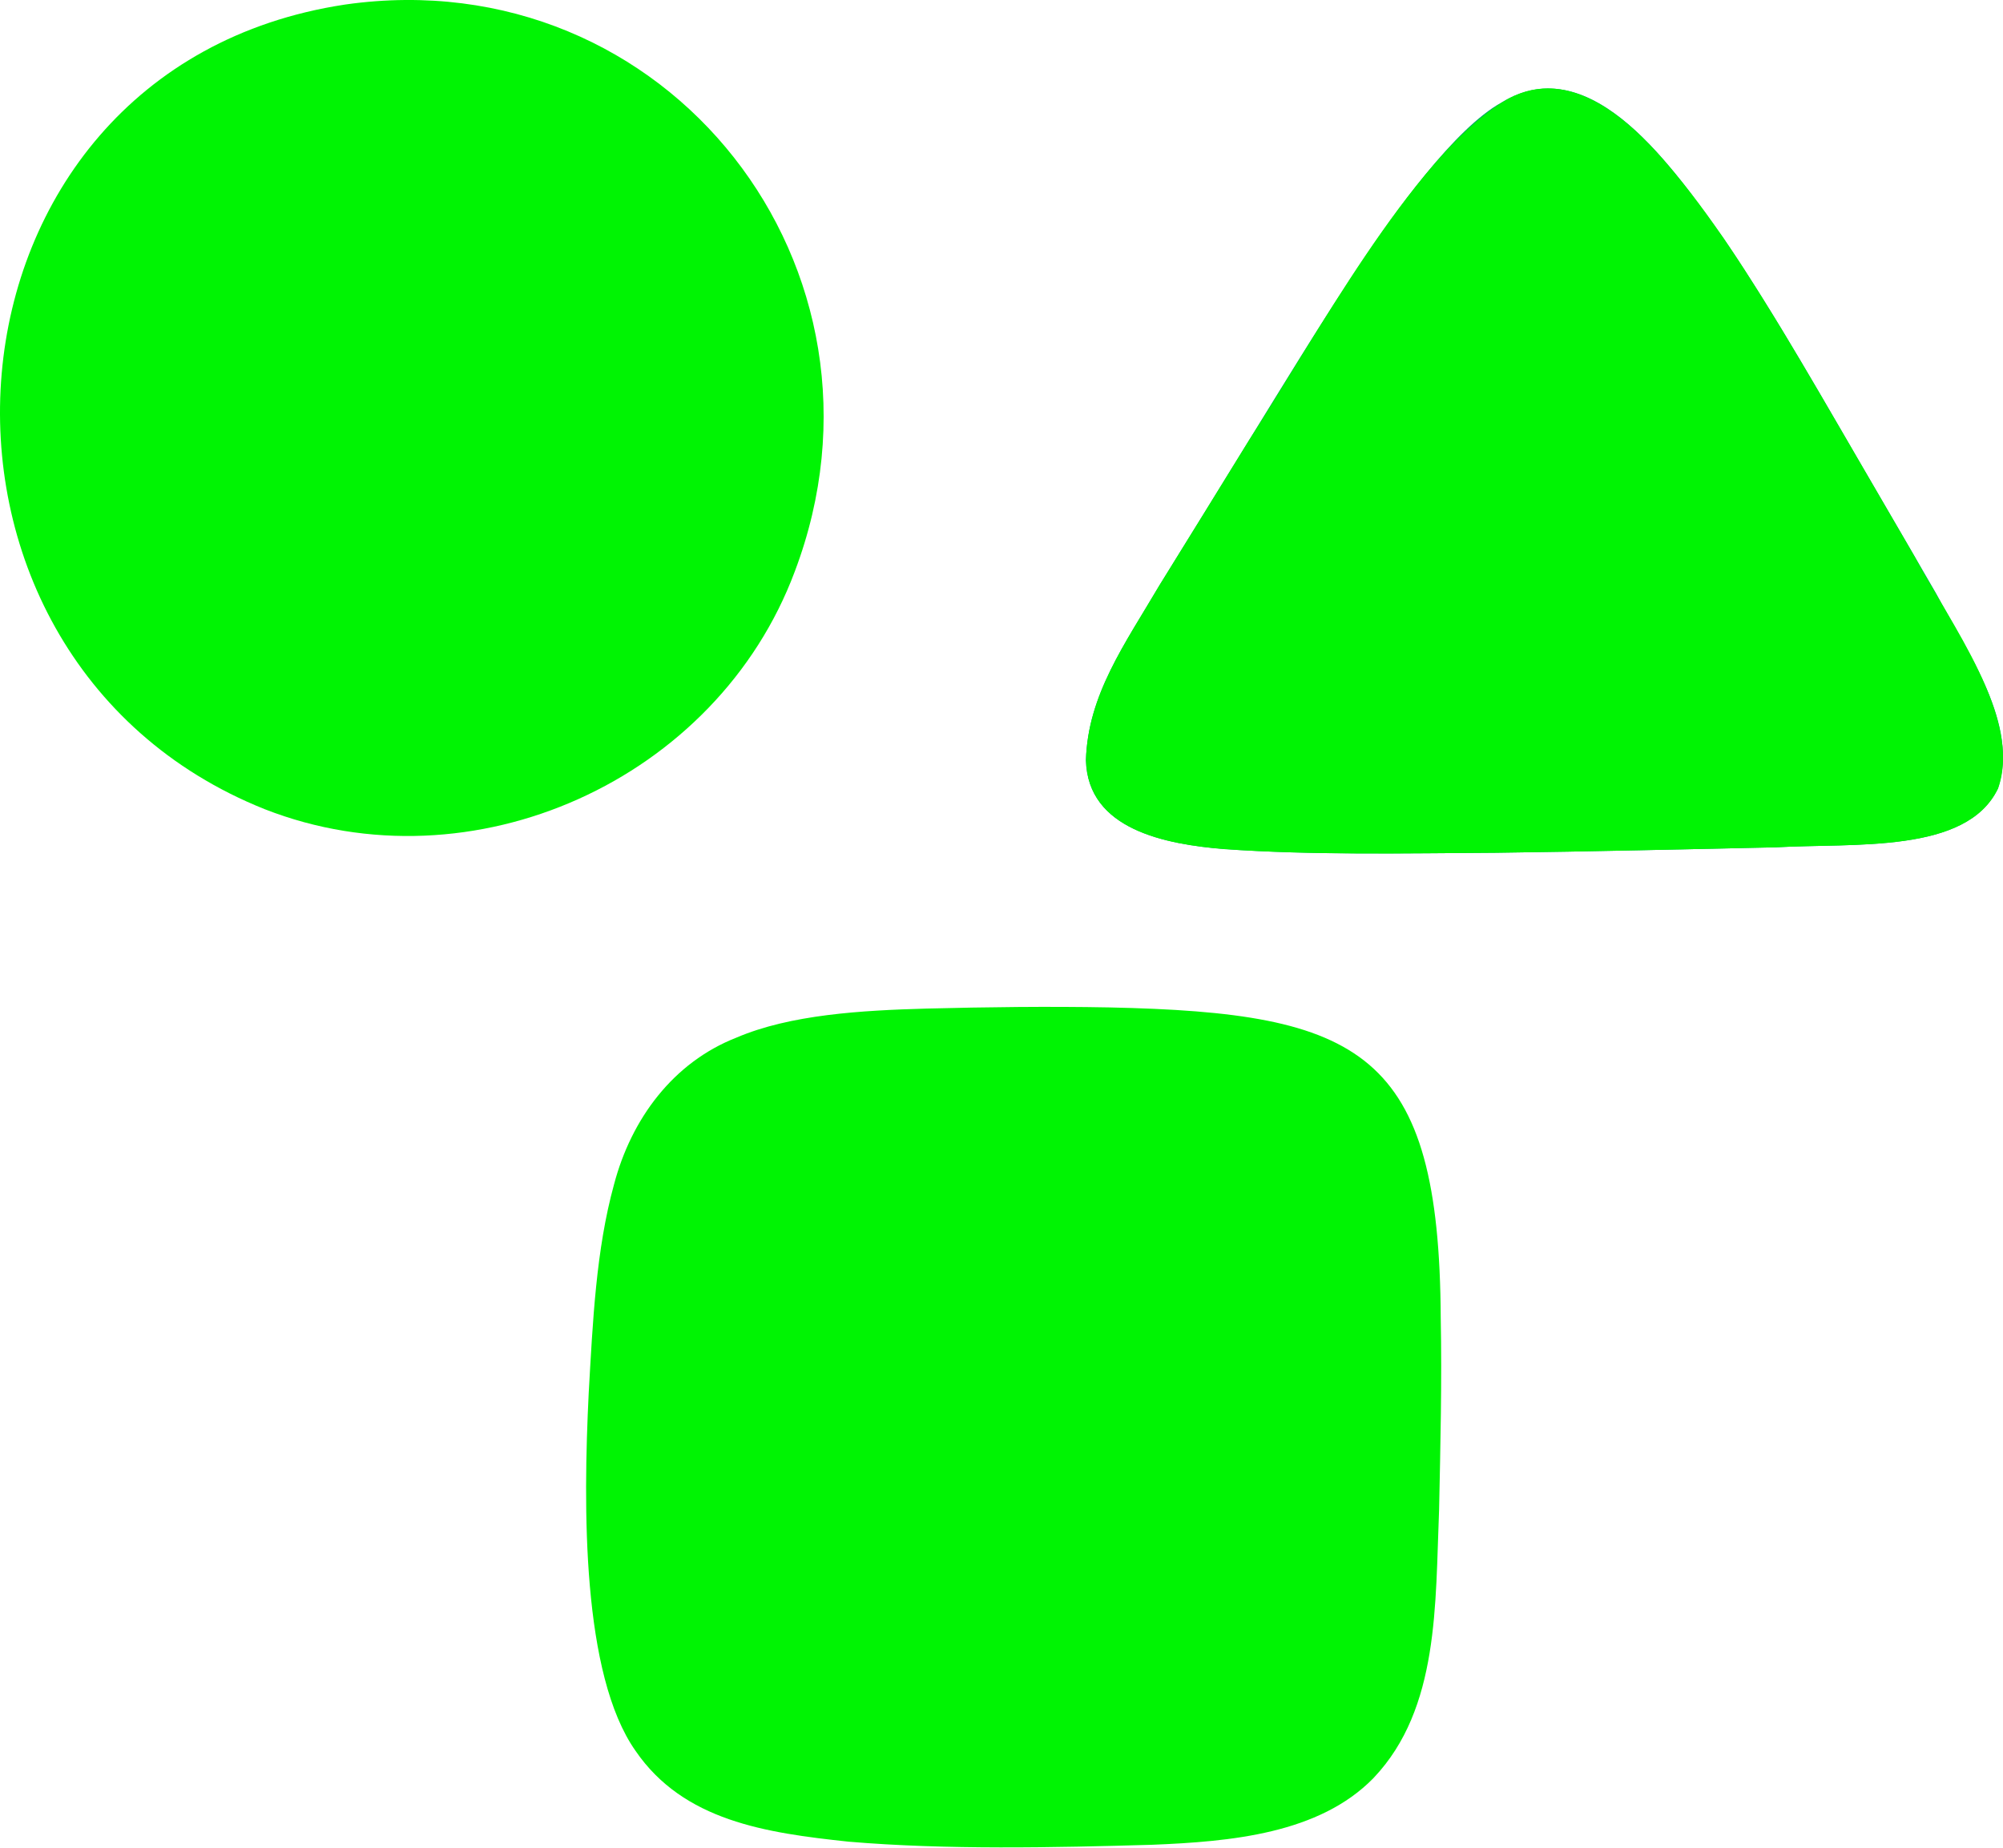
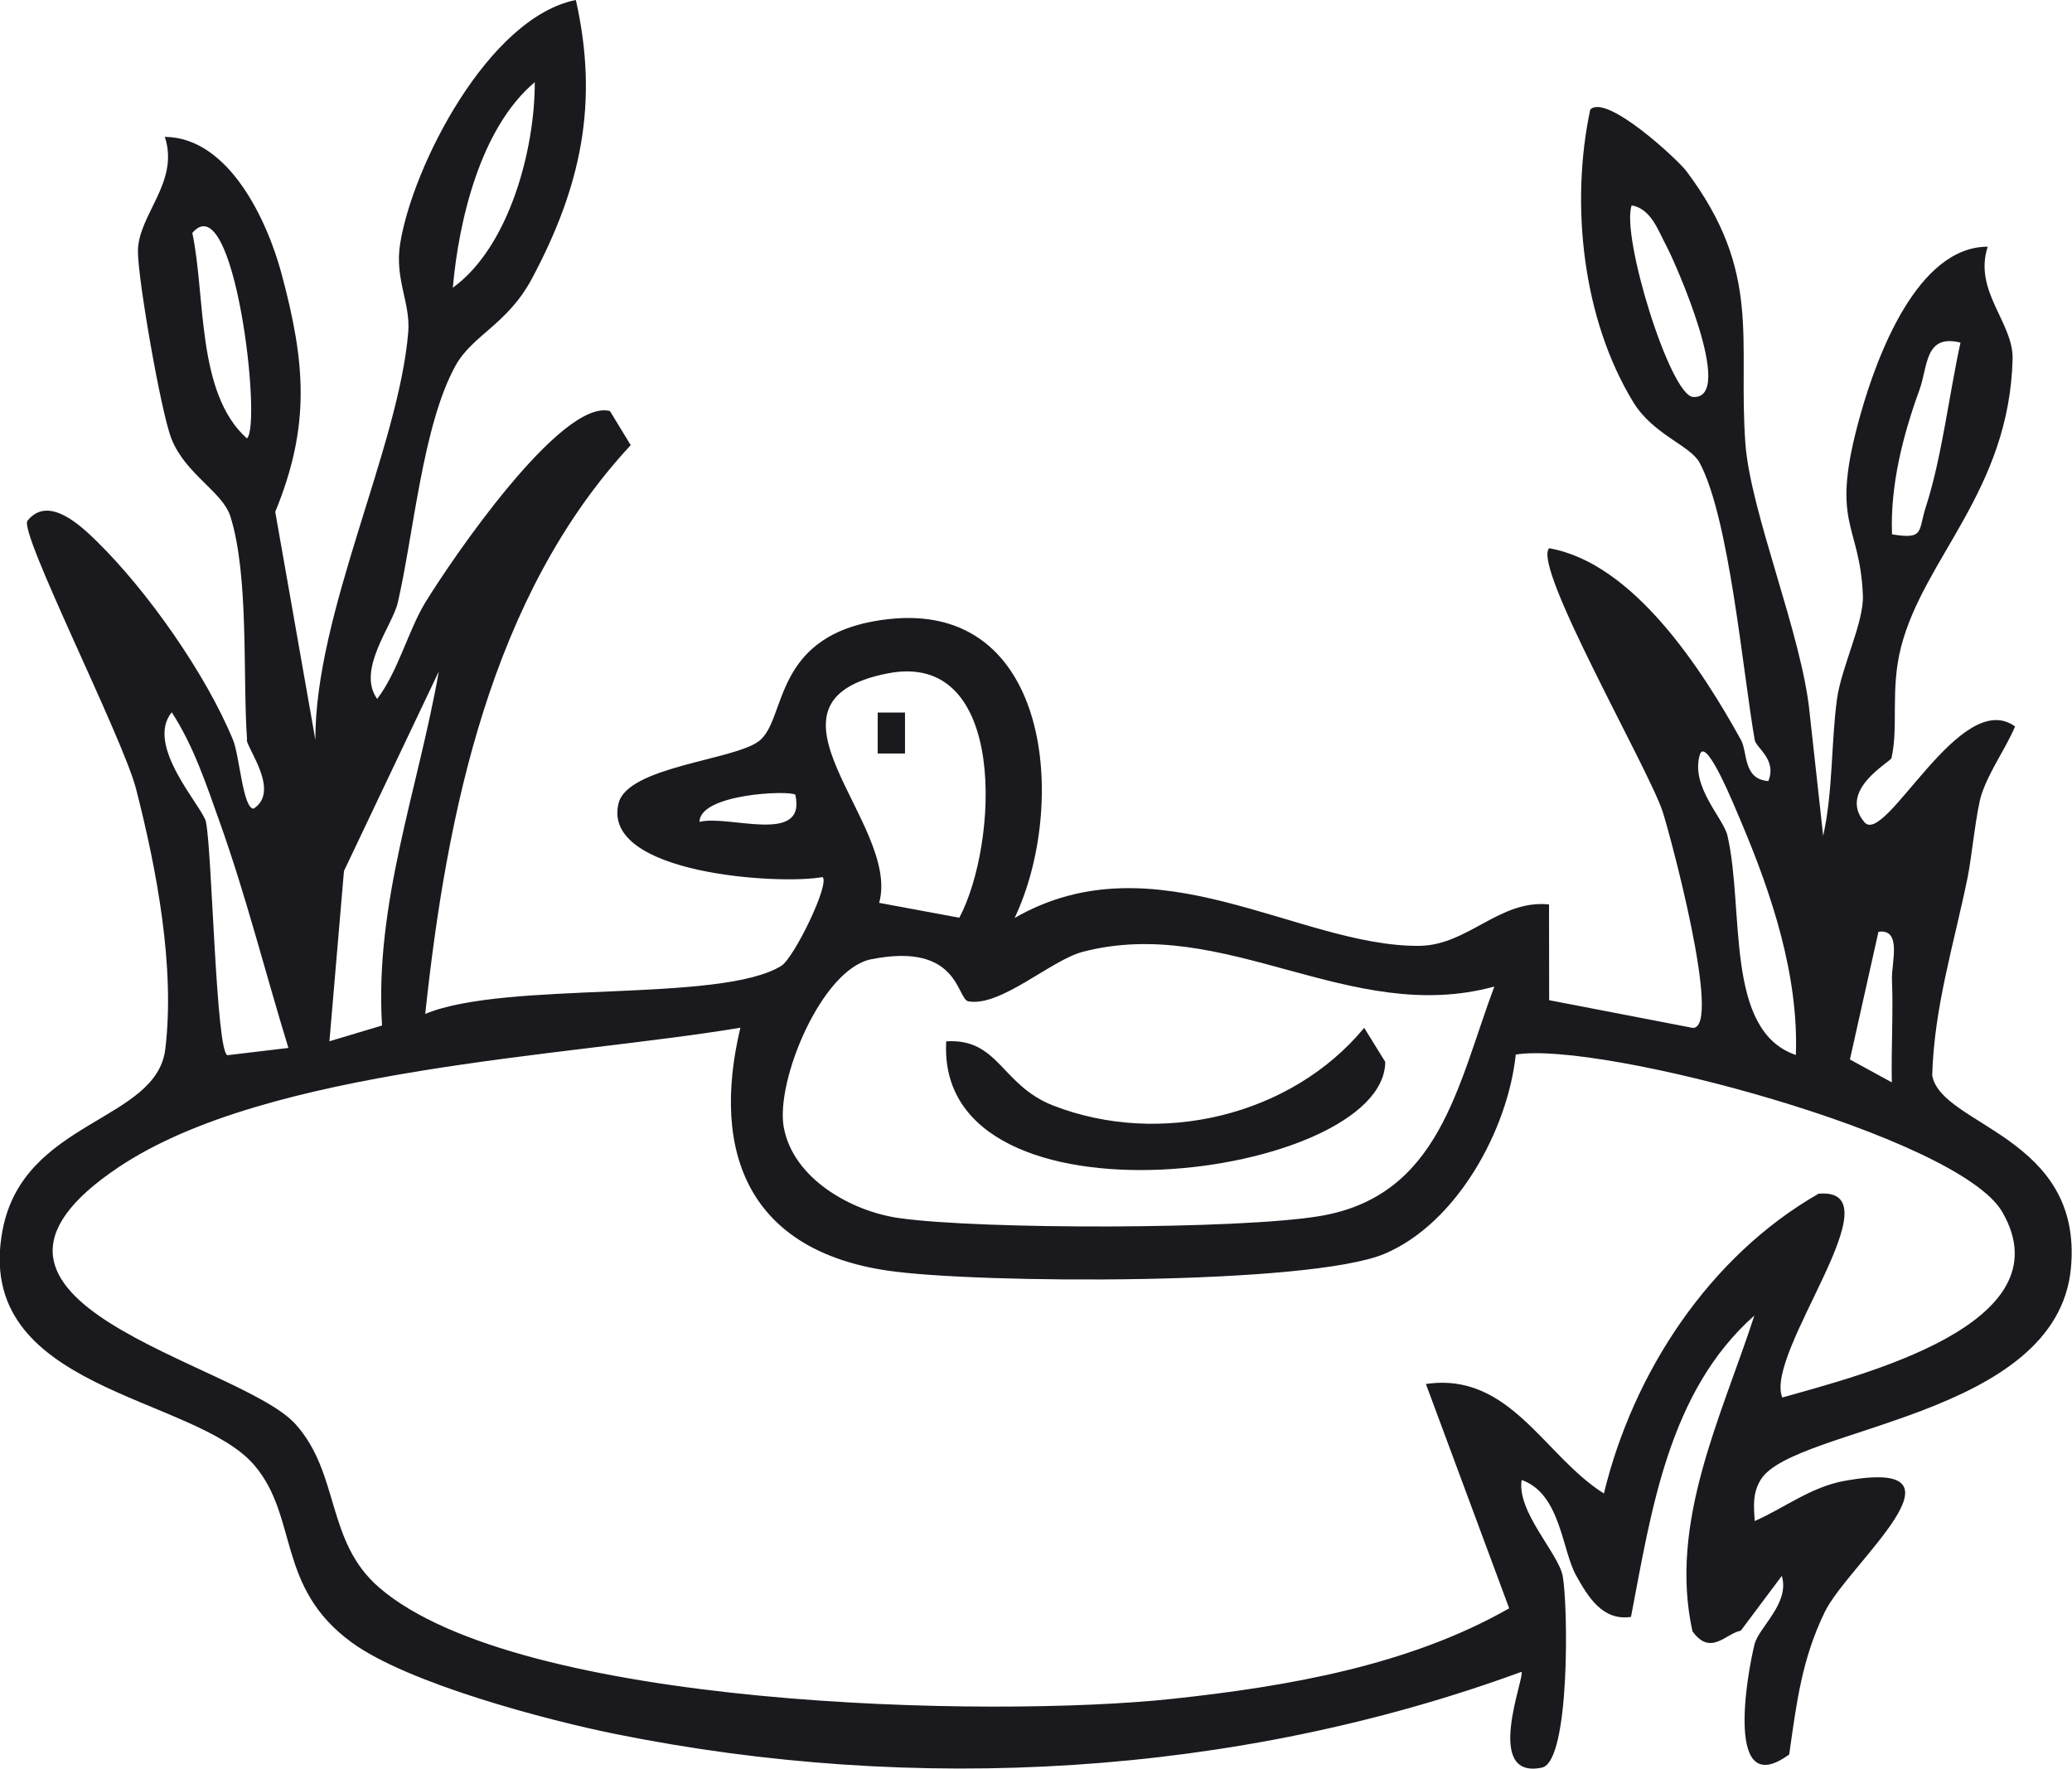
- <svg xmlns="http://www.w3.org/2000/svg" id="Capa_2" data-name="Capa 2" viewBox="0 0 379.64 350.22">
+ <svg xmlns="http://www.w3.org/2000/svg" id="Capa_2" data-name="Capa 2" viewBox="0 0 302.1 257.79">
  <defs>
    <style>
      .cls-1 {
-         fill: #00ac61;
-       }
- 
-       .cls-2 {
-         fill: #00f403;
+         fill: #1a1a1e;
      }
    </style>
  </defs>
  <g id="Capa_2-2" data-name="Capa 2">
-     <g>
-       <path class="cls-2" d="M65.5.85c61.1-8.66,106.82,50.19,85.14,107.49-14.77,39.54-61.09,60.47-100.47,45.06C-22.73,124.25-14.9,13.08,65.3.88l.2-.03Z" />
-       <path class="cls-1" d="M378.72,149.36c3.94-11.94-5.69-25.59-11.84-37-3.85-6.67-7.73-13.32-11.6-19.97-9.33-15.92-18.25-31.98-28.62-47.24-9.09-12.55-24.82-36.34-42.09-25.71-8.77,4.86-20,20.31-28.05,32.55-6.92,10.47-13.5,21.27-20.03,31.87-5.55,9.04-11.1,18-16.68,27.02-6.62,11.25-13.64,20.88-13.99,33.24.34,13.22,15.19,15.92,26.23,16.85,16.95,1.16,33.67.79,51.47.69,18.25-.23,36.01-.67,53.04-1.03,14.99-.85,36.17,1.26,42.12-11.16l.05-.11Z" />
-       <path class="cls-2" d="M378.63,149.62c-6.01,12.24-27.2,10.17-42.09,11.01-17.02.36-34.78.8-53.02,1.03-17.79.1-34.52.48-51.46-.69-11.06-.91-25.9-3.64-26.23-16.87.35-12.36,7.37-22,13.99-33.25,5.66-9.14,11.28-18.22,16.91-27.38,12.45-19.26,30.53-52.99,48.06-64.11,11.78-7.42,23.25,2.5,31,11.51,8.44,9.72,16.03,21.83,22.81,33.07,8.27,13.83,16.16,27.66,24.3,41.59,6.61,12.46,20.52,30.75,15.79,43.98l-.05.11Z" />
-       <path class="cls-2" d="M260.31,337.09c-10.29,10.53-26.99,12.03-41.94,12.63-18.6.54-39.08.98-57.56-.59-15.68-1.67-31.24-3.93-40.35-17.21-10.19-14.48-9.94-46.19-8.88-67.81.77-13.58,1.39-27.19,4.8-39.57,3.28-12.46,11.22-23.14,23.19-27.83,10.19-4.37,23.68-5.17,36.01-5.51,11.52-.29,23.12-.44,34.66-.22,47.8,1.02,62.57,8.28,62.83,58.82.24,12.09-.06,24.29-.31,36.36-.74,17.94.05,37.71-12.35,50.82l-.11.11Z" />
-     </g>
+     <path class="cls-1" d="M36.02,107.85c-.65-9.29.31-23.83-2.42-32.54-1.14-3.65-6.56-6.16-8.61-11.37-1.51-3.83-4.9-23.28-4.88-27.32.02-5.32,6.1-10.06,3.92-16.67,9.35.09,14.93,12.18,17.02,19.95,3.47,12.92,4.27,22.11-.92,34.71l5.85,33.23c-.05-18.52,12.14-42.53,13.54-59.4.36-4.33-2.02-7.72-1.17-12.97,1.82-11.26,12.85-32.92,25.61-35.47,3.38,14.98.77,27.16-6.39,40.59-3.6,6.74-8.68,8.22-11.17,12.74-4.78,8.67-6.1,24.6-8.41,34.55-.77,3.32-6.04,9.77-3,14,2.98-3.85,4.56-10.01,6.99-14,3.74-6.14,19.85-29.83,26.95-27.96l3.03,4.97c-20.41,21.97-26.85,53.78-29.96,82.91,11.82-4.91,43.08-1.51,51.92-7.01,1.84-1.14,7.12-11.95,6.01-12.94-6.07,1.17-32.34-.39-29.74-10.76,1.34-5.35,16.77-6.26,20.46-9.05,4.19-3.18,1.72-15.82,18.82-17.78,23.9-2.74,26.21,27.27,18.46,43.56,20.54-11.83,41.49,4.22,59,4.06,7.12-.07,11.65-6.77,18.92-6.04l.02,13.96,20.94,4.04c4.37.12-3.44-28.65-4.4-31.55-2.14-6.43-19.06-35.76-16.54-38.37,12.28,2.14,22.27,17.64,27.97,27.95.98,1.77.26,5.72,3.98,5.99,1.3-3.12-1.78-4.84-1.98-5.99-1.75-10.03-3.7-32.33-8.03-40.41-1.37-2.55-6.78-4.09-9.67-8.83-7.44-12.17-9.2-28.94-6.28-42.66,2.32-2.37,12.7,7.23,14.02,8.98,11.13,14.83,7.49,24.54,8.6,39.71.74,10.08,8.26,27.91,9.36,39.21l1.98,17.97c1.44-6.43,1.16-13.75,2.02-19.96.65-4.68,3.93-11.16,3.77-15.07-.44-10.86-4.95-10.09-.34-26.43,2.4-8.5,8.29-24.4,18.54-24.42-2.11,6.47,3.77,11.08,3.63,16.38-.5,19.14-12.89,28.94-16.25,41.92-1.62,6.26-.35,11.54-1.41,16.25-.12.55-7.89,4.68-3.95,9.34,3.04,3.59,14-19.76,21.97-13.95-1.44,3.36-3.65,6.3-4.86,9.81-.78,2.26-1.47,9.29-2.05,12.15-1.95,9.57-4.91,19-5.17,28.9,1.26,7.35,21.98,8.84,20.23,28.04-1.99,21.9-40.36,23.15-45.21,30.86-1.24,1.98-1.04,3.91-.9,6.07,4.38-1.94,8.21-4.98,13.1-5.86,19.88-3.58.47,12.2-2.88,19.1s-4.11,13.17-5.19,20.78c-9.43,6.9-6.16-11.62-5.06-16.04.62-2.51,5.19-5.99,3.98-9.99l-5.98,7.99c-2.18.4-4.4,3.78-7.05.08-3.5-15.88,4.26-31.33,9.03-46.02-12.52,11.08-15.03,28.5-17.99,43.93-4.14.63-6.27-2.95-7.97-5.98-2.13-3.78-2.27-11.97-7.97-13.98-.74,4.61,5.35,10.68,5.98,13.98.79,4.17,1.11,27.09-3.03,27.95-8.64,1.8-2.38-13.4-2.98-13.96-41.71,15.28-88.44,17.86-132,9.08-10.27-2.07-30.4-7.41-38.57-13.38-11.01-8.04-7.71-18.21-14.16-25.8-8.79-10.33-41.21-10.82-36.72-34.32,3.06-16.06,22.44-15.74,23.72-26.36,1.45-12-1.27-26.26-4.26-37.92-1.92-7.48-17.15-37.45-15.83-39.1,3.02-3.8,7.77.72,10.03,2.93,7.45,7.27,15.99,19.44,19.94,29.03.94,2.28,1.44,10.03,3,10.01,3.88-2.5-.91-8.7-1-10.01ZM66.02,41.94c8.18-5.91,11.98-20.09,11.95-29.96-7.89,6.64-11.07,20.05-11.95,29.96ZM237.9,29.95c-1.6,4.35,5.6,27.75,8.97,27.92,6.27.32-2.73-19.84-3.91-22.02s-2.2-5.42-5.06-5.91ZM36,63.91c2.24-1.92-1.83-37.2-7.96-29.95,1.96,9.21.57,23.36,7.96,29.95ZM285.83,49.94c-5.23-1.29-4.72,3.47-5.98,6.92-2.41,6.6-4.27,13.93-3.99,21.03,4.78.8,3.79-.5,4.92-3.96,2.33-7.17,3.41-16.46,5.06-23.98ZM55.7,149.48c-1.1-17.84,5.25-34.35,8.28-51.6l-13.83,29.09-2.12,24.82,7.67-2.3ZM139.87,133.78c5.66-10.65,7.17-39.07-10.43-35.62-21.18,4.15,1.97,21.89-1.26,33.45l11.69,2.17ZM30.03,119.83c.89,4.16,1.46,33.74,3.15,33.99l8.87-1.06c-3.35-10.91-6.19-22.21-10.02-32.93-1.96-5.5-3.79-11.08-6.99-16-3.98,4.88,4.52,13.77,5,16ZM251.87,121.83c2.49,10.91-.45,28.42,9.97,31.96.41-11.62-3.5-23.39-7.97-33.96-.97-2.28-4.96-12.16-5.98-9.98-1.57,4.69,3.39,9.39,3.98,11.97ZM115.96,115.85c-.89-.68-13.95-.14-13.97,3.96,4.23-1.1,15.63,3.45,13.97-3.96ZM275.83,157.78c-.1-4.97.22-10.02.02-15-.09-2.41,1.51-7.43-1.97-6.95l-4.16,18.61,6.11,3.34ZM217.88,143.81c-21,5.77-39.19-10.49-60.01-5.06-4.64,1.21-11.96,8.05-16.67,7.22-1.74-.31-1.3-8.71-14.2-6.13-7.2,1.44-13.94,17.71-12.73,24.46,1.35,7.51,9.85,12.29,16.86,13.27,11.92,1.68,49.59,1.66,61.3-.3,17.52-2.93,20.06-19.08,25.45-33.47ZM107.96,149.81c-25.52,4.27-68.87,5.8-90.6,20.29-29.69,19.8,17.63,28.44,25.75,37.53,6.48,7.25,4.38,17.07,12.17,23.79,20.33,17.57,89.2,19.06,115.62,16.23,16.67-1.79,34.47-4.83,49.14-13.2l-12.14-32.7c12.25-1.8,17.23,10.49,25.95,15.96,4.28-17.68,15.39-34.59,31.3-43.7,11.78-1-7.98,23.16-5.29,29.71,11.12-3.18,41.64-10.63,32.06-27.07-6.44-11.05-58.75-24.96-70.92-22.92-1.15,10.94-8.56,24.56-19.11,29.03-10.91,4.62-59.36,4.38-72.42,2.47-20.01-2.92-25.95-16.86-21.52-35.42Z" />
+     <path class="cls-1" d="M137.96,151.8c7.67-.48,7.99,6.39,15.6,9.36,15.52,6.04,34.68,1.57,45.34-11.33l3.07,4.96c-.08,17.02-65.66,25.86-64.01-3Z" />
+     <rect class="cls-1" x="127.97" y="103.87" width="3.98" height="5.97" />
  </g>
</svg>
